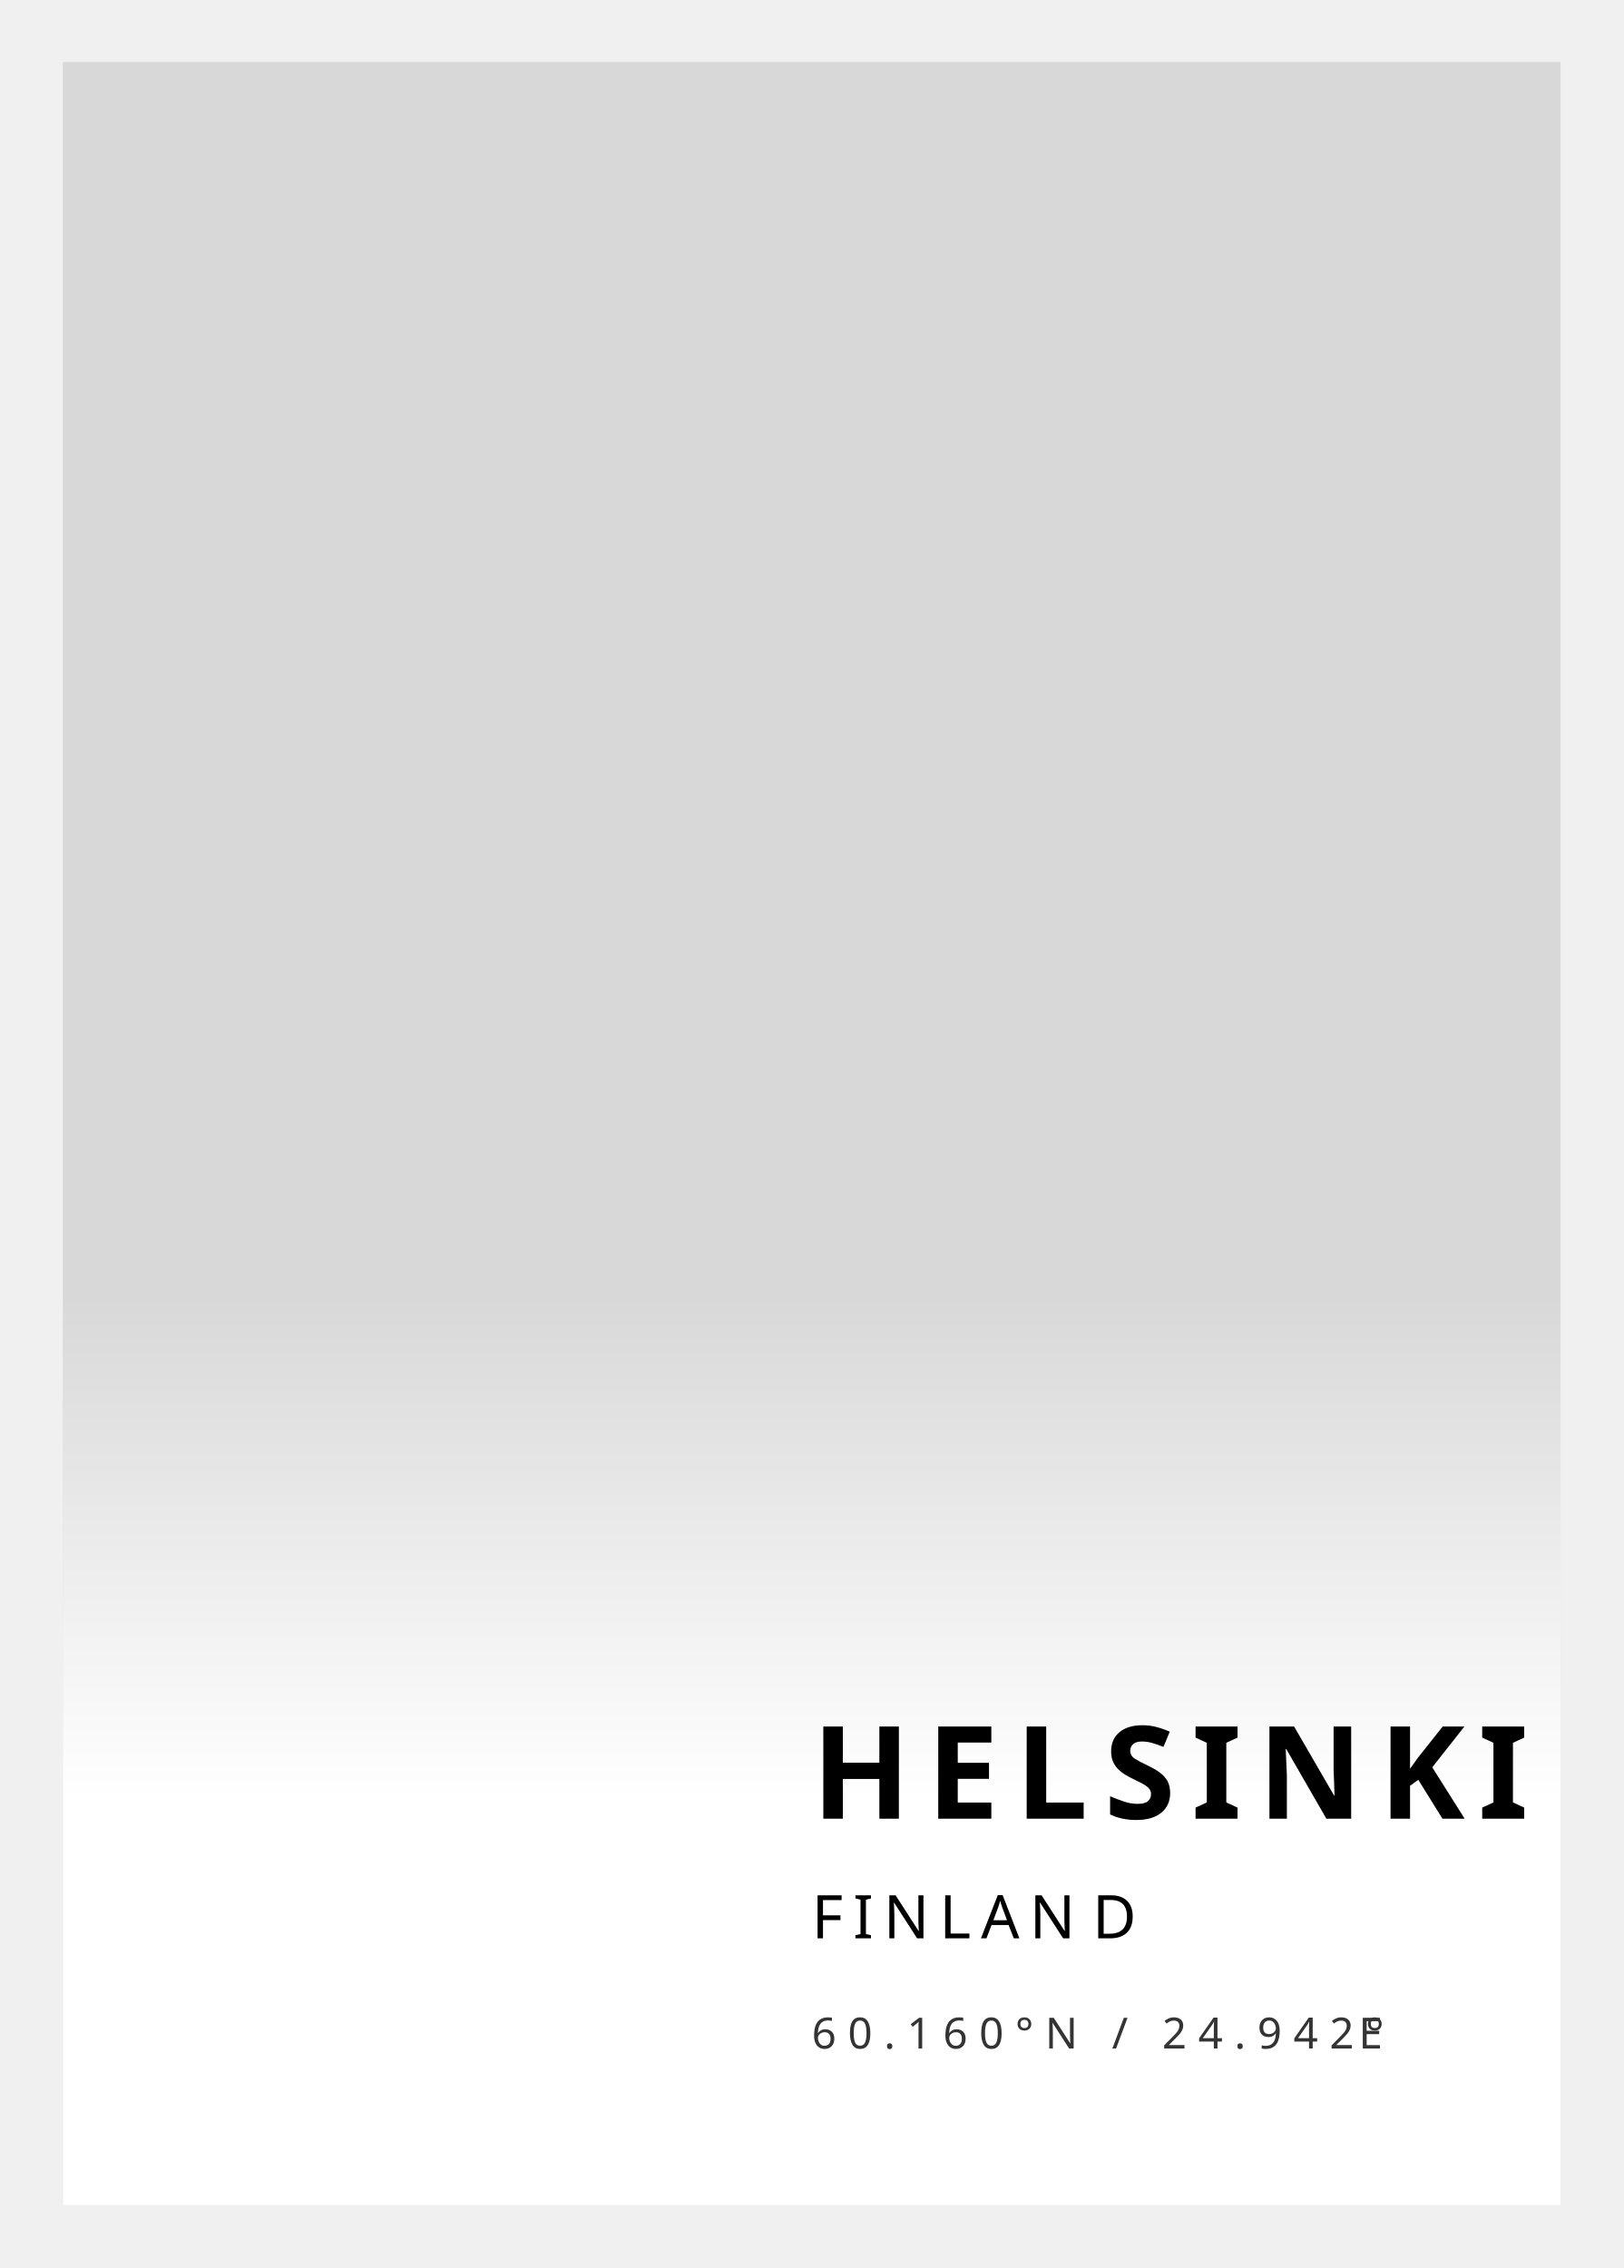
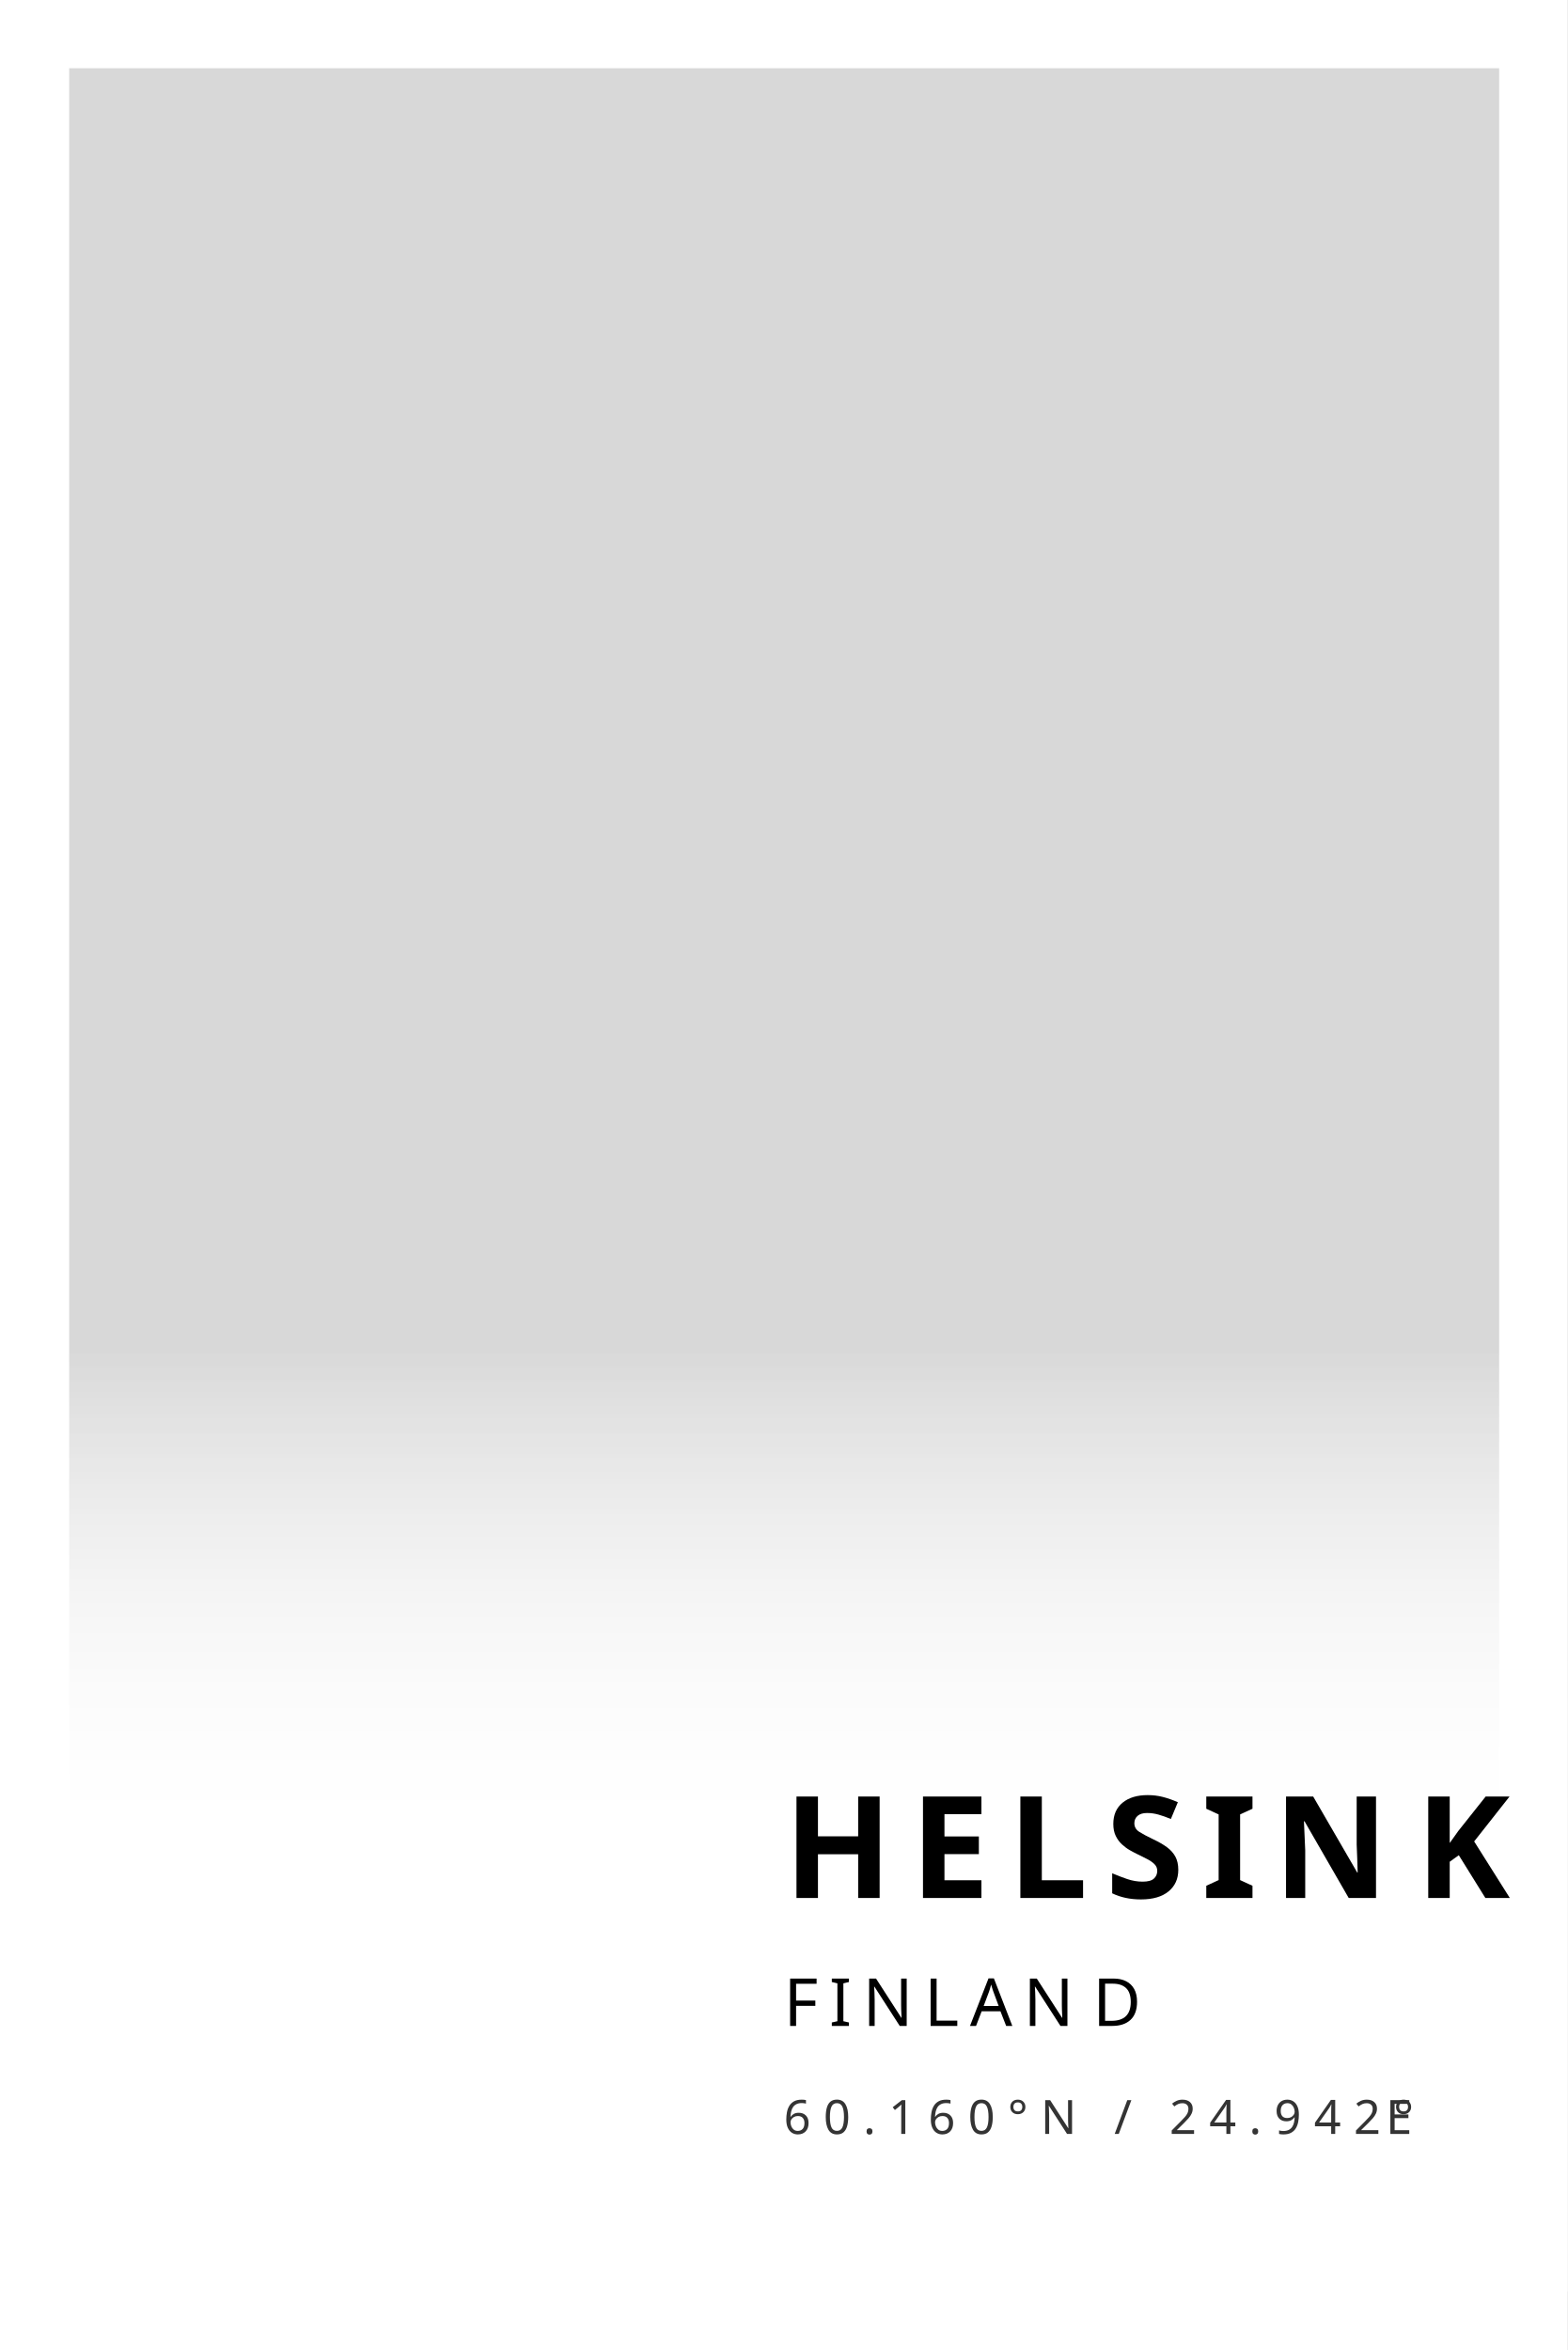
- <svg xmlns="http://www.w3.org/2000/svg" width="1886px" height="2635px" viewBox="0 0 1886 2635" version="1.1">
+ <svg xmlns="http://www.w3.org/2000/svg" width="1654px" height="2480px" viewBox="0 0 1654 2480" version="1.1">
  <defs>
-     <linearGradient x1="50%" y1="0%" x2="50%" y2="55.282%" id="linearGradient-1">
+     <linearGradient x1="50%" y1="0%" x2="50%" y2="54.064%" id="linearGradient-1">
      <stop stop-color="#FFF" stop-opacity="0" offset="0%" />
      <stop stop-color="#FFF" offset="100%" />
    </linearGradient>
  </defs>
  <g id="Page-2" stroke="none" stroke-width="1" fill="none" fill-rule="evenodd">
-     <g id="a5-portrait" transform="translate(72, 71)">
-       <rect id="hide-this" fill="#D8D8D8" x="1" y="1" width="1740" height="2490" />
-       <path id="borders" fill="#FFF" />
-       <rect id="gradient-only-client" fill="url(#linearGradient-1)" x="1" y="1436" width="1740" height="1055" />
-       <rect id="only-server-replace-with-image-sans-gradient-a5-portrait.png" x="1" y="1436" width="1740" height="1055" />
-       <g id="labels" transform="translate(871, 1899)">
+     <g id="a5-portrait">
+       <rect id="hide-this" fill="#D8D8D8" x="0" y="0" width="1654" height="2480" />
+       <path d="M0,0 L1654,0 L1654,2480 L0,2480 L0,0 Z M73,72 L1582,72 L1582,2408 L73,2408 L73,72 Z" id="borders" fill="#FFF" />
+       <rect id="gradient-only-client" fill="url(#linearGradient-1)" x="0" y="1425" width="1654" height="993" />
+       <rect id="only-server-replace-with-image-sans-gradient-a5-portrait.png" fill="url(#linearGradient-1)" x="0" y="1425" width="1654" height="993" />
+       <g id="labels" transform="translate(827, 1860)">
        <g id="center">
          <text id="text" font-family="JosefinSans-Light, Josefin Sans" font-size="50" font-weight="300" letter-spacing="13.333" fill="#343434">
-             <tspan x="0" y="410">60.160°N / 24.942°</tspan>
-             <tspan x="635.35" y="410" letter-spacing="16.667">E</tspan>
+             <tspan x="0" y="392">60.160°N / 24.942°</tspan>
+             <tspan x="635.35" y="392" letter-spacing="16.667">E</tspan>
          </text>
          <text id="small-header" font-family="JosefinSans, Josefin Sans" font-size="70" font-weight="normal" letter-spacing="11.667" fill="#000">
-             <tspan x="0" y="282">FINLAN</tspan>
-             <tspan x="326.06" y="282" letter-spacing="9.074">D</tspan>
+             <tspan x="0" y="278">FINLAN</tspan>
+             <tspan x="326.06" y="278" letter-spacing="9.074">D</tspan>
          </text>
          <text id="header" font-family="JosefinSans-Bold, Josefin Sans" font-size="150" font-weight="bold" letter-spacing="18.75" fill="#000">
-             <tspan x="0" y="143">HELSINK</tspan>
-             <tspan x="774.15" y="143" letter-spacing="28.125">I</tspan>
+             <tspan x="0" y="143">HELSI</tspan>
+             <tspan x="516.6" y="143" letter-spacing="28.125">NK</tspan>
          </text>
        </g>
      </g>
    </g>
  </g>
</svg>
